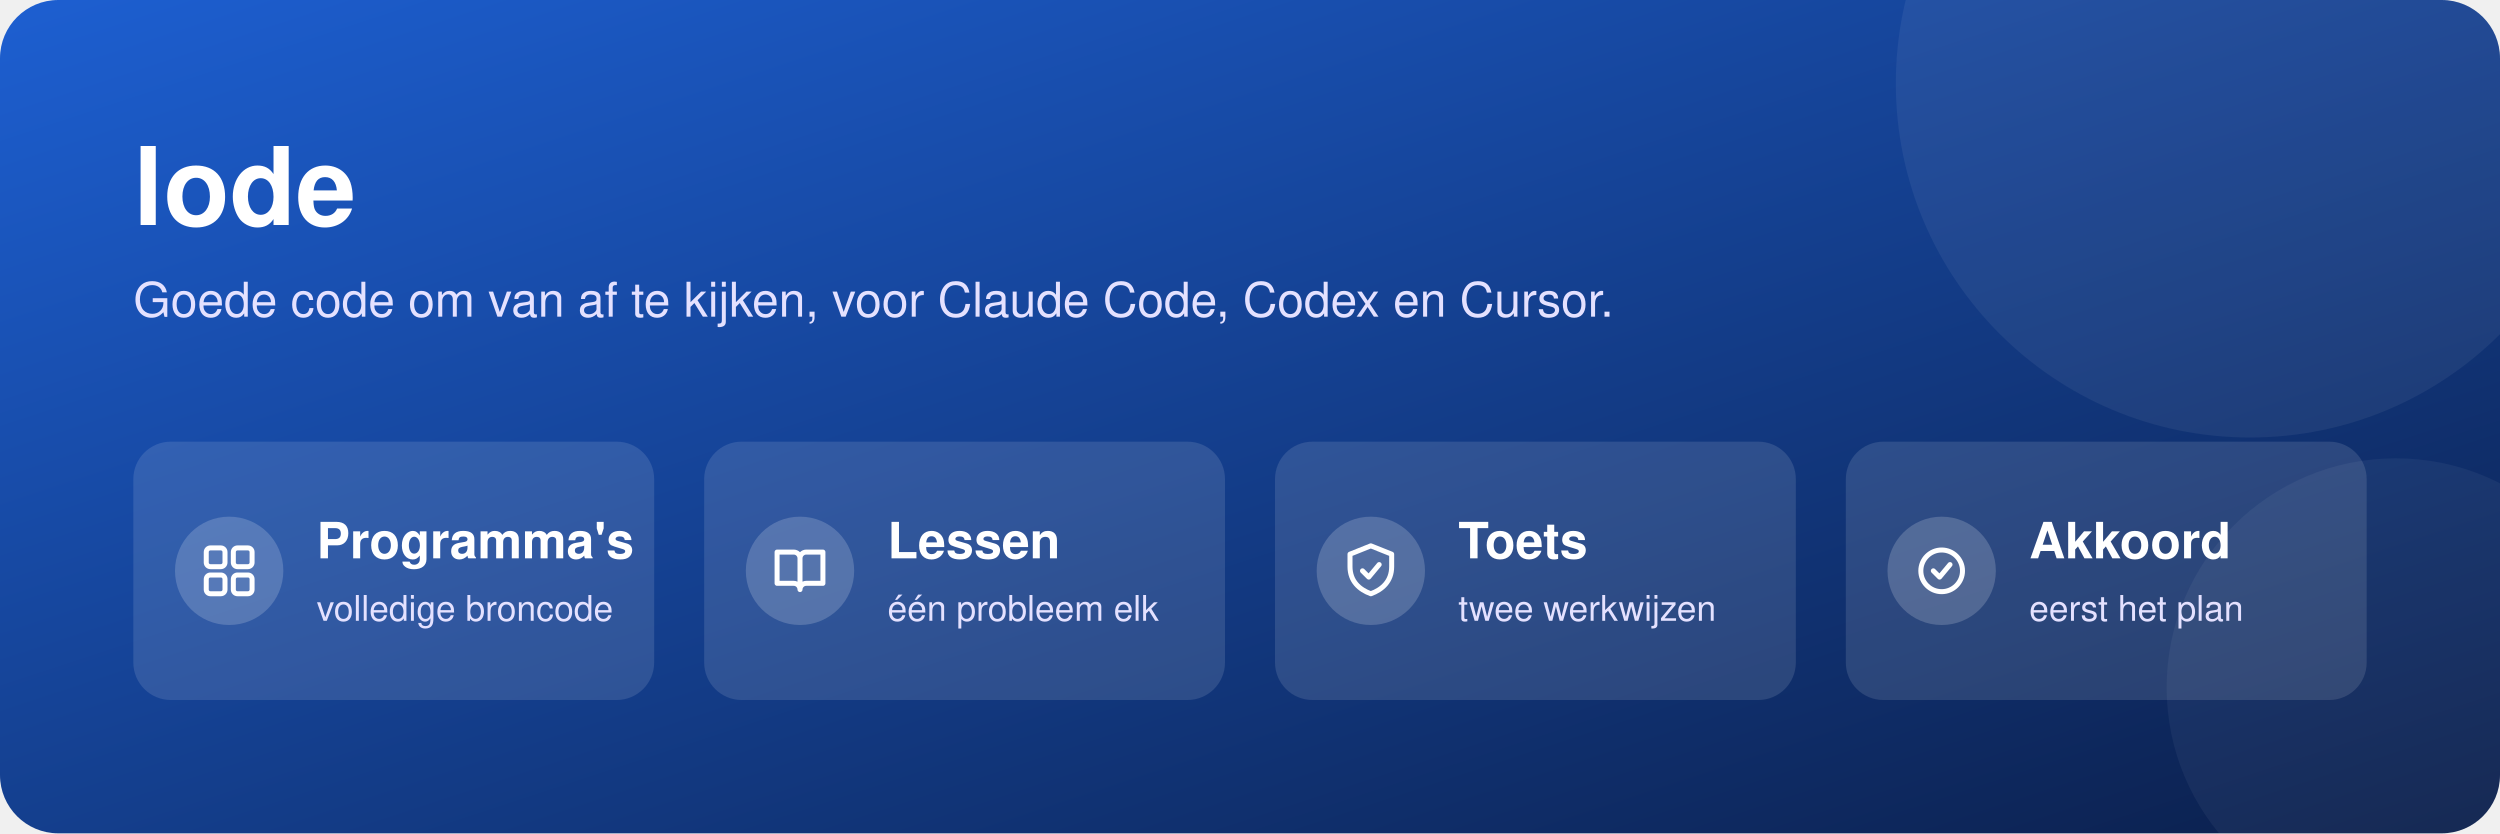
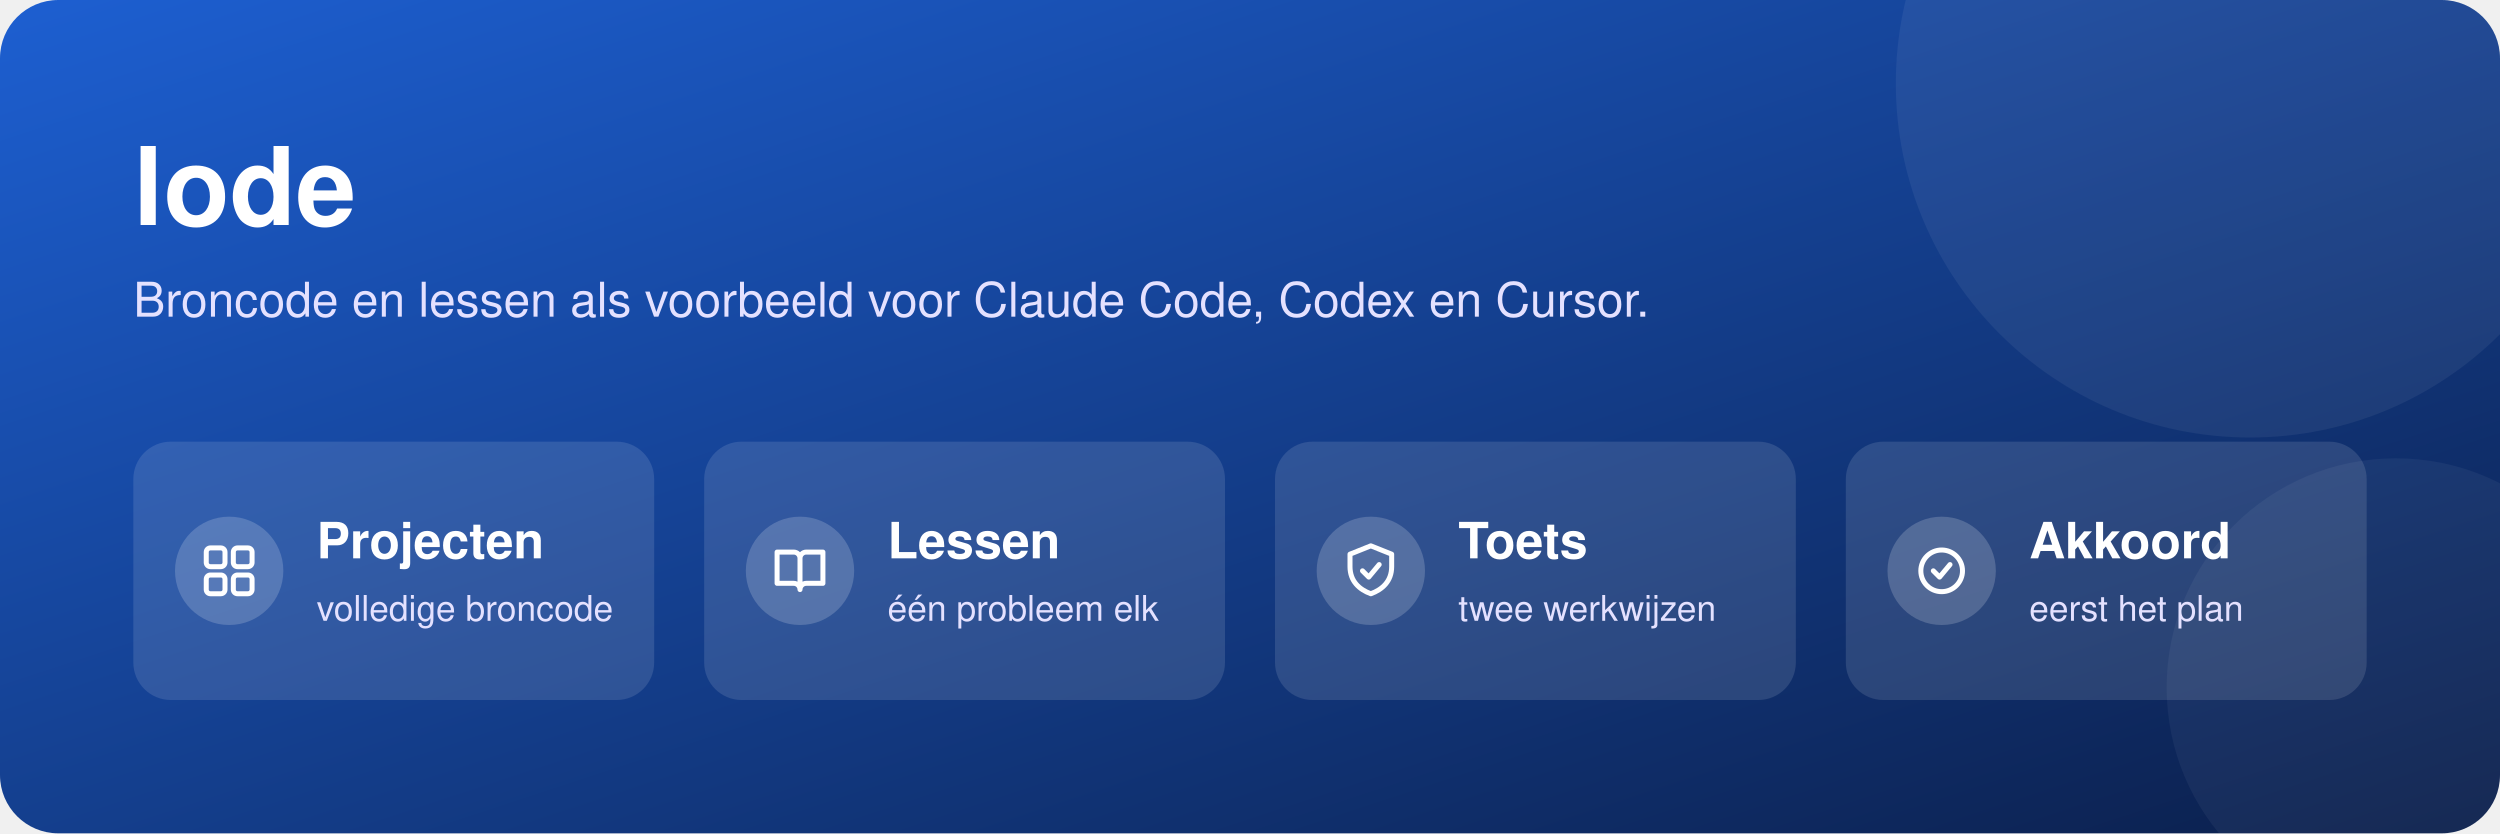
- <svg xmlns="http://www.w3.org/2000/svg" viewBox="0 0 1200 400" width="1200" height="400" role="img" aria-label="lode: de broncode van 29 programma's, 111 lessen en zes werkwijzen voor Claude Code, Codex en Cursor">
+ <svg xmlns="http://www.w3.org/2000/svg" viewBox="0 0 1200 400" width="1200" height="400" role="img" aria-label="lode: de broncode van 29 projecten, 111 lessen en zes werkwijzen voor Claude Code, Codex en Cursor">
  <style>
text{font-family:-apple-system, BlinkMacSystemFont, 'Segoe UI', Helvetica, Arial, sans-serif}
.card{fill:#F5F8FF;stroke:#CFDEFA;stroke-width:1.5}
.hero{fill:url(#g)}
.t{fill:#111827}.m{fill:#4B5563}.w{fill:#FFFFFF}.wm{fill:#E4E1FF}
.acc{fill:#1D5FD1}
.line{stroke:#8FB4F2;stroke-width:2.5;fill:none}.arrow{fill:#8FB4F2}
.ico{stroke:#FFFFFF;stroke-width:2.4;fill:none;stroke-linecap:round;stroke-linejoin:round}
@media (prefers-color-scheme: dark){
.card{fill:#161B22;stroke:#30363D}
.t{fill:#F0F6FC}.m{fill:#9DA7B3}
.acc{fill:#4C8DFF}
.line{stroke:#2F5AA8}.arrow{fill:#2F5AA8}
}
</style>
  <defs>
    <linearGradient id="g" x1="0" y1="0" x2="1" y2="1">
      <stop offset="0" stop-color="#1D5FD1" />
      <stop offset="1" stop-color="#0B1F4B" />
    </linearGradient>
  </defs>
  <clipPath id="c">
    <rect width="1200" height="400" rx="28" />
  </clipPath>
  <rect width="1200" height="400" rx="28" class="hero" />
  <g clip-path="url(#c)">
    <circle cx="1080" cy="40" r="170" fill="#FFFFFF" opacity="0.06" />
    <circle cx="1150" cy="330" r="110" fill="#FFFFFF" opacity="0.05" />
  </g>
  <text x="64.0" y="108" class="w" font-size="52" font-weight="750" text-anchor="start">lode</text>
-   <text x="64.0" y="152" class="wm" font-size="23" font-weight="400" text-anchor="start">Goede code om van af te kijken, voor Claude Code, Codex en Cursor.</text>
+   <text x="64.0" y="152" class="wm" font-size="23" font-weight="400" text-anchor="start">Broncode en lessen als voorbeeld voor Claude Code, Codex en Cursor.</text>
  <rect x="64.0" y="212" width="250.0" height="124" rx="18" fill="#FFFFFF" opacity="0.12" />
  <circle cx="110.0" cy="274" r="26" fill="#FFFFFF" opacity="0.18" />
  <g transform="translate(110.0 274)">
    <rect class="ico" x="-11" y="-11" width="9" height="9" rx="2" />
    <rect class="ico" x="2" y="-11" width="9" height="9" rx="2" />
    <rect class="ico" x="-11" y="2" width="9" height="9" rx="2" />
    <rect class="ico" x="2" y="2" width="9" height="9" rx="2" />
  </g>
-   <text x="152.0" y="268" class="w" font-size="24" font-weight="700" text-anchor="start">Programma's</text>
+   <text x="152.0" y="268" class="w" font-size="24" font-weight="700" text-anchor="start">Projecten</text>
  <text x="152.0" y="298" class="wm" font-size="17" font-weight="400" text-anchor="start">volledige broncode</text>
  <rect x="338.0" y="212" width="250.0" height="124" rx="18" fill="#FFFFFF" opacity="0.12" />
  <circle cx="384.0" cy="274" r="26" fill="#FFFFFF" opacity="0.18" />
  <g transform="translate(384.0 274)">
    <path class="ico" d="M-11 -9h8a3 3 0 0 1 3 3v15a3 3 0 0 0-3-3h-8zM11 -9h-8a3 3 0 0 0-3 3v15a3 3 0 0 1 3-3h8z" />
  </g>
  <text x="426.0" y="268" class="w" font-size="24" font-weight="700" text-anchor="start">Lessen</text>
  <text x="426.0" y="298" class="wm" font-size="17" font-weight="400" text-anchor="start">één probleem elk</text>
  <rect x="612.0" y="212" width="250.0" height="124" rx="18" fill="#FFFFFF" opacity="0.12" />
  <circle cx="658.0" cy="274" r="26" fill="#FFFFFF" opacity="0.18" />
  <g transform="translate(658.0 274)">
    <path class="ico" d="M0 -12l10 4v6c0 7-4.5 11-10 13c-5.5-2-10-6-10-13v-6z" />
    <path class="ico" d="M-4 0l3 3l5-6" />
  </g>
  <text x="700.0" y="268" class="w" font-size="24" font-weight="700" text-anchor="start">Toets</text>
  <text x="700.0" y="298" class="wm" font-size="17" font-weight="400" text-anchor="start">twee werkwijzen</text>
  <rect x="886.0" y="212" width="250.0" height="124" rx="18" fill="#FFFFFF" opacity="0.12" />
  <circle cx="932.0" cy="274" r="26" fill="#FFFFFF" opacity="0.18" />
  <g transform="translate(932.0 274)">
    <circle class="ico" r="10" />
    <path class="ico" d="M-4 0l3 3l5-6" />
  </g>
  <text x="974.0" y="268" class="w" font-size="24" font-weight="700" text-anchor="start">Akkoord</text>
  <text x="974.0" y="298" class="wm" font-size="17" font-weight="400" text-anchor="start">eerst het plan</text>
</svg>
